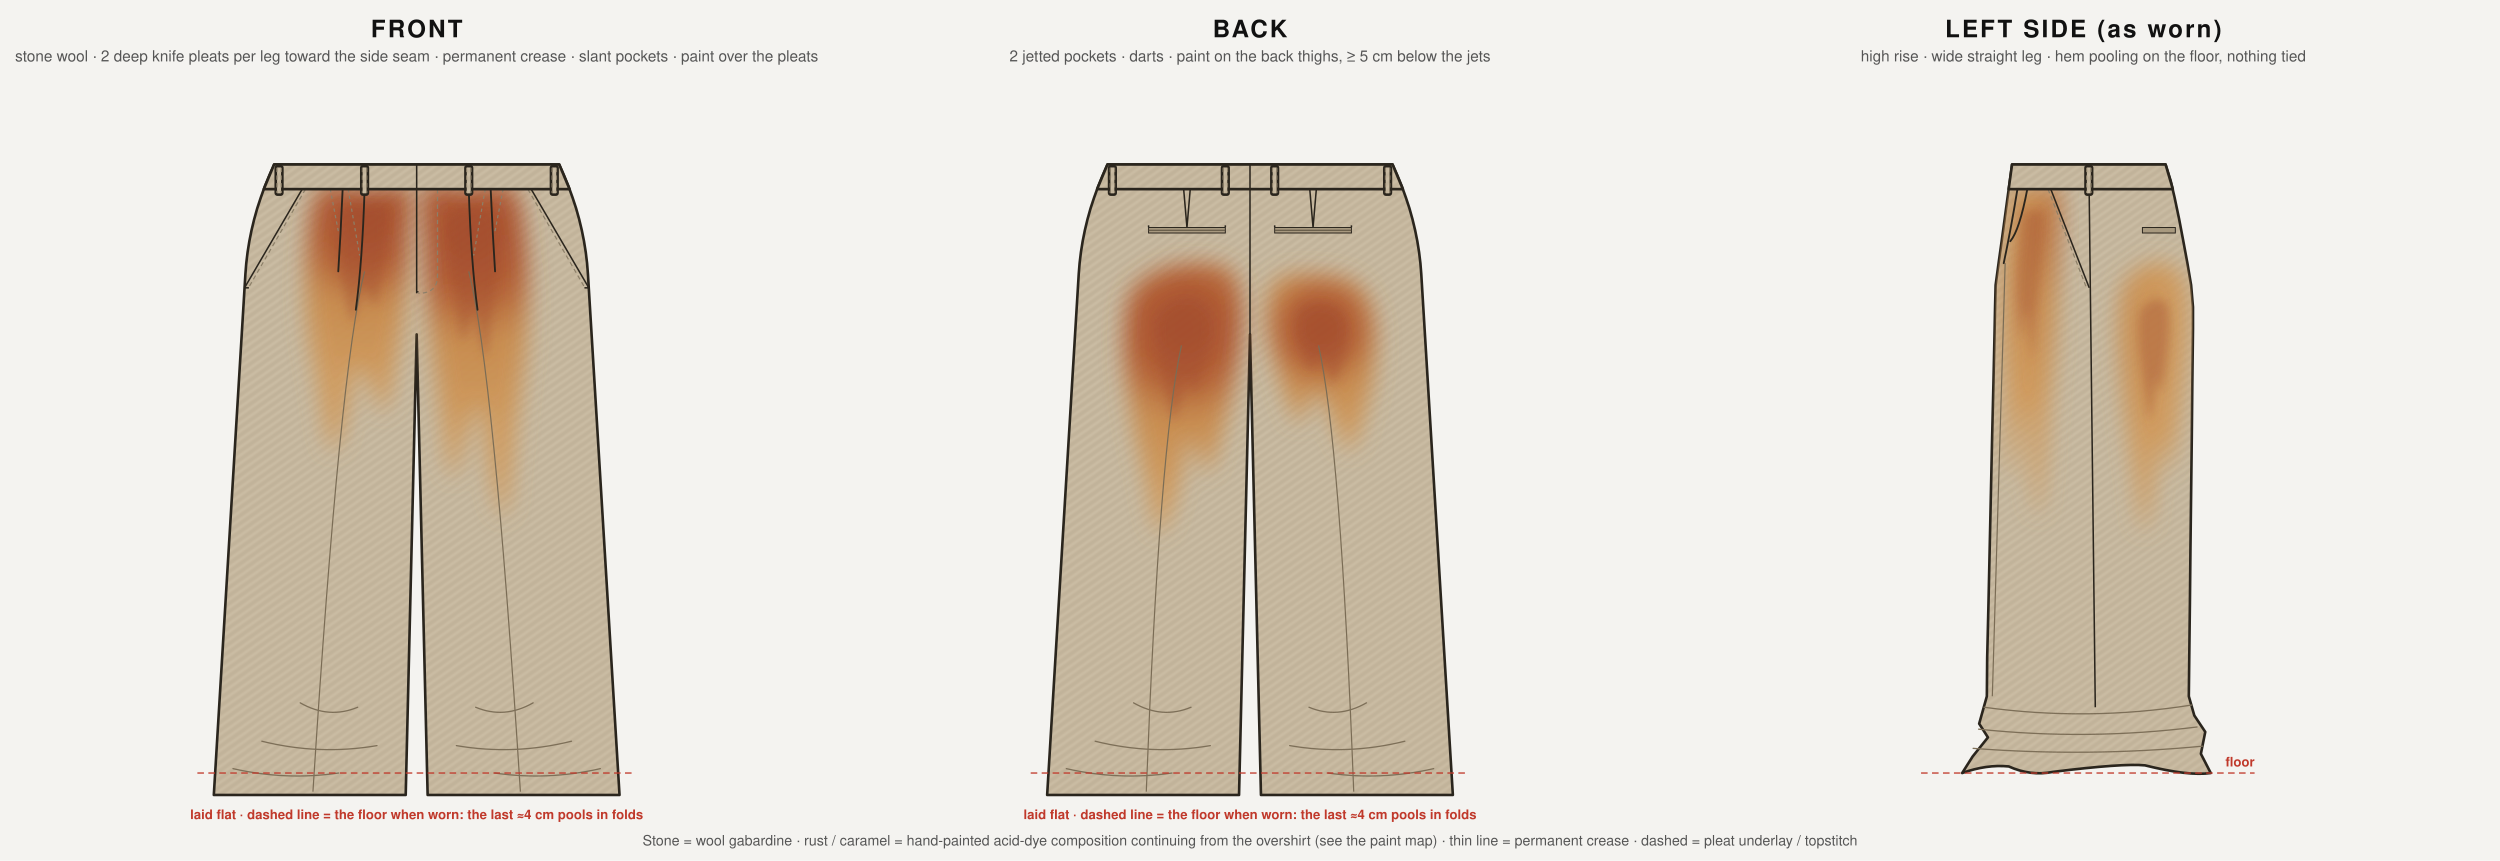
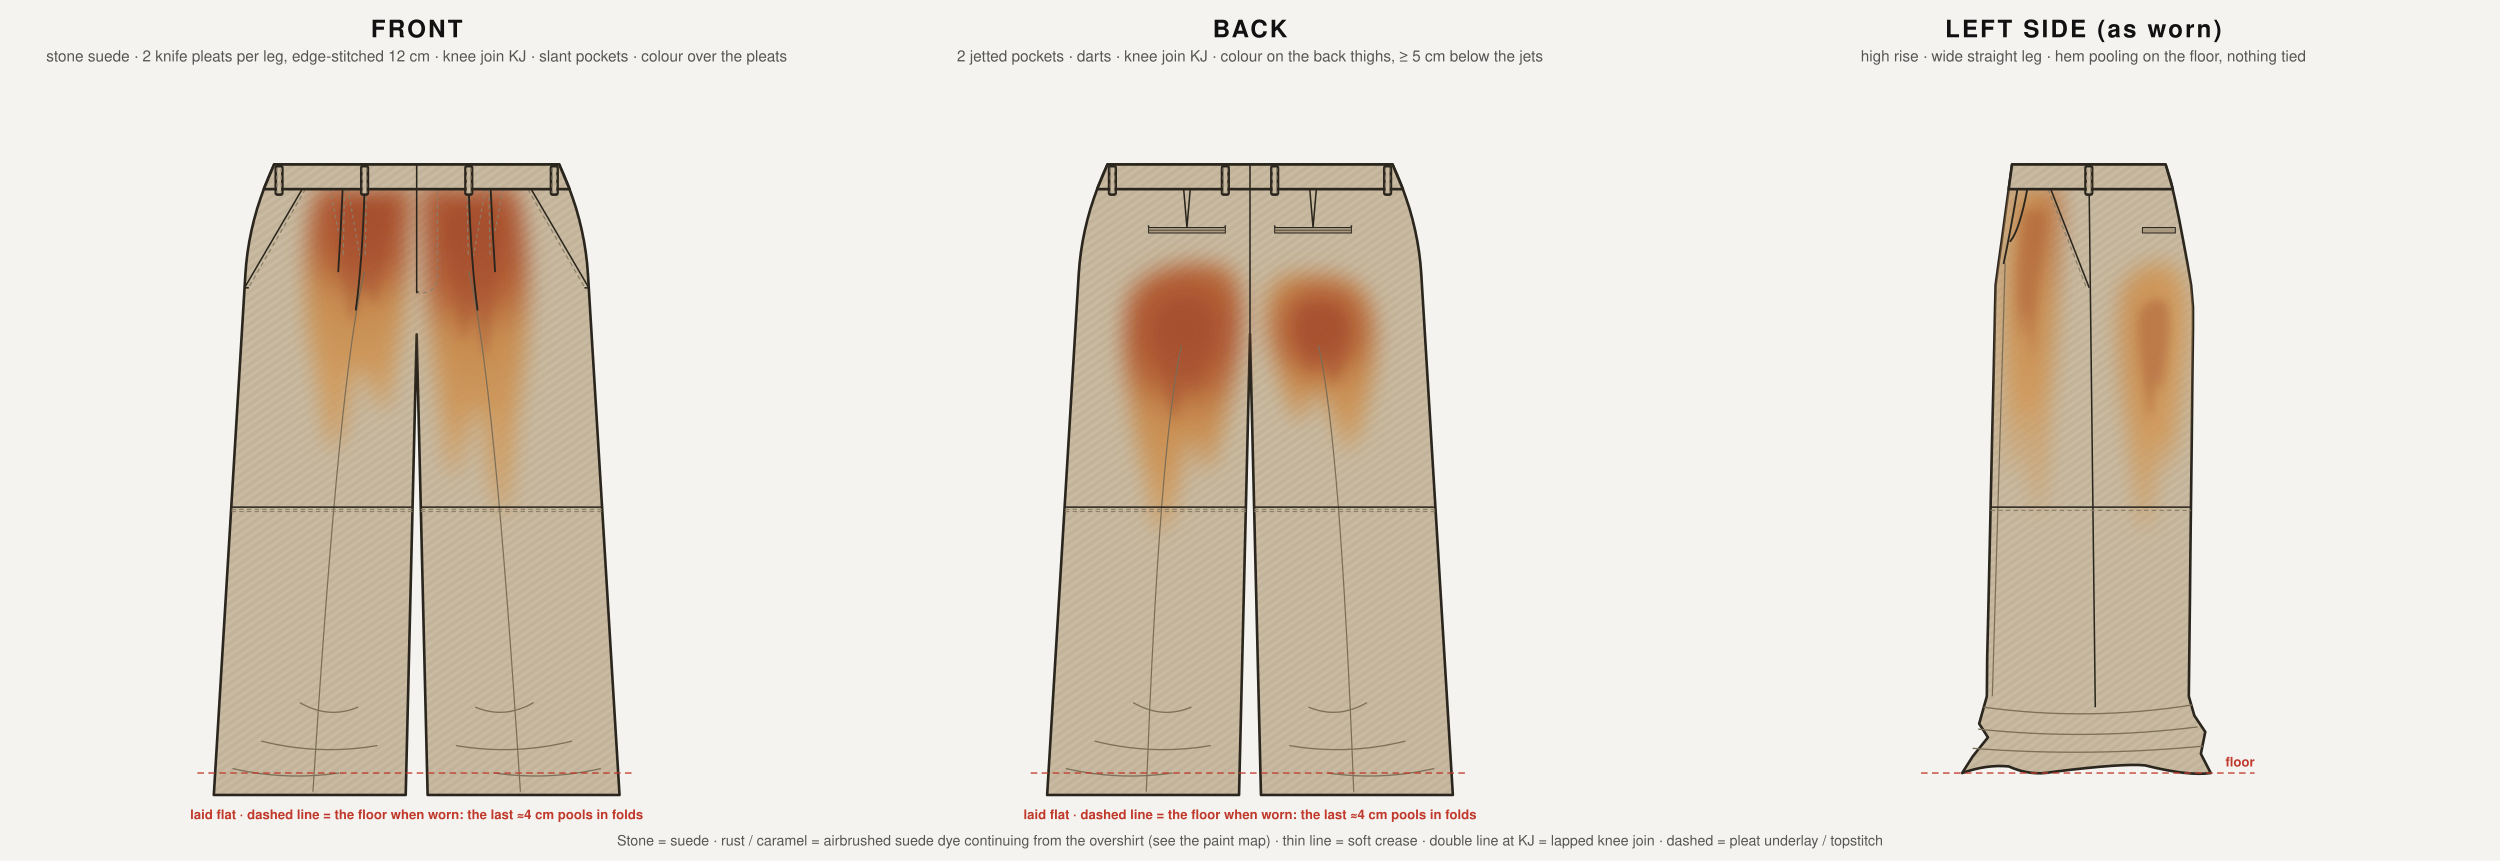
<svg xmlns="http://www.w3.org/2000/svg" width="2280" height="785" viewBox="0 0 2280 785">
  <defs>
    <pattern id="twi" width="6" height="6" patternUnits="userSpaceOnUse" patternTransform="rotate(-35)">
      <rect width="6" height="6" fill="#25375f" />
      <line x1="0" y1="1" x2="6" y2="1" stroke="#2c3f6b" stroke-width="1" />
      <line x1="0" y1="4" x2="6" y2="4" stroke="#21325a" stroke-width=".8" />
    </pattern>
    <pattern id="tws" width="6" height="6" patternUnits="userSpaceOnUse" patternTransform="rotate(-35)">
      <rect width="6" height="6" fill="#c5b69d" />
      <line x1="0" y1="1" x2="6" y2="1" stroke="#cdbfa7" stroke-width="1" />
      <line x1="0" y1="4" x2="6" y2="4" stroke="#bcae95" stroke-width=".8" />
    </pattern>
    <radialGradient id="snapg" cx=".38" cy=".34" r=".75">
-       <stop offset="0" stop-color="#f4f5f7" />
-       <stop offset=".55" stop-color="#c3c7ce" />
-       <stop offset="1" stop-color="#8d939c" />
+       <stop offset="0" stop-color="#9a9da3" />
+       <stop offset=".55" stop-color="#5d6066" />
+       <stop offset="1" stop-color="#36383c" />
    </radialGradient>
    <filter id="feF" x="-30%" y="-30%" width="160%" height="160%">
      <feGaussianBlur stdDeviation="10.2" />
    </filter>
    <filter id="fsF" x="-30%" y="-30%" width="160%" height="160%">
      <feGaussianBlur stdDeviation="4.6" />
    </filter>
    <filter id="feT" x="-30%" y="-30%" width="160%" height="160%">
      <feGaussianBlur stdDeviation="10.2" />
    </filter>
    <filter id="fsT" x="-30%" y="-30%" width="160%" height="160%">
      <feGaussianBlur stdDeviation="4.6" />
    </filter>
  </defs>
  <style>.o{fill:url(#twi);stroke:#0d1322;stroke-width:2.4;stroke-linejoin:round} .o2{fill:url(#twi);stroke:#0d1322;stroke-width:1.8;stroke-linejoin:round} .os{fill:url(#tws);stroke:#2a251d;stroke-width:2.4;stroke-linejoin:round}
.sm{fill:none;stroke:#0d1322;stroke-width:1.5} .sms{fill:none;stroke:#2a251d;stroke-width:1.4} .ts{fill:none;stroke:#93a0c2;stroke-width:1.1;stroke-dasharray:4 3} .tss{fill:none;stroke:#8c7f68;stroke-width:1.1;stroke-dasharray:4 3}
.fold{fill:none;stroke:#0d1322;stroke-width:1.7;stroke-linecap:round} .folds{fill:none;stroke:#2a251d;stroke-width:1.7;stroke-linecap:round} .shd{fill:none;stroke:#0a0f1c;stroke-width:3;opacity:.28} .shds{fill:none;stroke:#5d5240;stroke-width:3;opacity:.25}
.es{fill:none;stroke:#93a0c2;stroke-width:1.2;stroke-dasharray:2 1.5} .ess{fill:none;stroke:#8c7f68;stroke-width:1.2;stroke-dasharray:2 1.5}
.snap{fill:url(#snapg);stroke:#4b5058;stroke-width:1.1} .snr{fill:none;stroke:#7d838c;stroke-width:.9}
.t{font:700 22px Helvetica,Arial;fill:#111;letter-spacing:2px;text-anchor:middle} .s{font:400 14px Helvetica,Arial;fill:#555;text-anchor:middle}
.pn{font:600 12px Helvetica,Arial;fill:#c0392b} .cr{fill:none;stroke:#7a6c55;stroke-width:1.1} .drape{fill:none;stroke:#7d6f58;stroke-width:1.2;stroke-linecap:round}</style>
  <style>.tb{fill:url(#tws);stroke:#2a251d;stroke-width:2.4;stroke-linejoin:round}
.und{fill:none;stroke:#8c7f68;stroke-width:1.1;stroke-dasharray:3 3}.flr{stroke:#c0392b;stroke-width:1.2;stroke-dasharray:6 4;fill:none}.fn{font:600 12px Helvetica,Arial;fill:#c0392b}
.jet{fill:#a8997f;stroke:#2a251d;stroke-width:.9}.jt{stroke:#5d5240;stroke-width:1}.fs{fill:none;stroke:#8c7f68;stroke-width:1.1;stroke-dasharray:4 3}</style>
  <rect width="2280" height="785" fill="#f4f3f0" />
  <g transform="translate(0,0)">
    <text class="t" x="380.0" y="34">FRONT</text>
-     <text class="s" x="380.0" y="56">stone wool · 2 deep knife pleats per leg toward the side seam · permanent crease · slant pockets · paint over the pleats</text>
+     <text class="s" x="380.0" y="56">stone suede · 2 knife pleats per leg, edge-stitched 12 cm · knee join KJ · slant pockets · colour over the pleats</text>
    <g transform="translate(0,40)">
      <defs>
        <clipPath id="tcf">
          <path d="M250.0,110.0 L510.0,110.0 L514.4,120.0 L518.5,130.0 L522.1,140.0 L525.4,150.0 L528.2,160.0 L530.6,170.0 L532.6,180.0 L534.2,190.0 L535.4,200.0 L536.2,210.0 L565.0,685.0 L390.0,685.0 L380.0,265.0 L370.0,685.0 L195.0,685.0 L223.8,210.0 L224.6,200.0 L225.8,190.0 L227.4,180.0 L229.4,170.0 L231.8,160.0 L234.6,150.0 L237.9,140.0 L241.5,130.0 L245.6,120.0 L250.0,110.0 Z" />
        </clipPath>
      </defs>
      <path class="tb" d="M250.0,110.0 L510.0,110.0 L514.4,120.0 L518.5,130.0 L522.1,140.0 L525.4,150.0 L528.2,160.0 L530.6,170.0 L532.6,180.0 L534.2,190.0 L535.4,200.0 L536.2,210.0 L565.0,685.0 L390.0,685.0 L380.0,265.0 L370.0,685.0 L195.0,685.0 L223.8,210.0 L224.6,200.0 L225.8,190.0 L227.4,180.0 L229.4,170.0 L231.8,160.0 L234.6,150.0 L237.9,140.0 L241.5,130.0 L245.6,120.0 L250.0,110.0 Z" />
      <clipPath id="tcfw">
        <rect x="0" y="132.5" width="2000" height="2000" />
      </clipPath>
      <g clip-path="url(#tcf)">
        <g clip-path="url(#tcfw)">
          <radialGradient id="gTTF1" gradientUnits="userSpaceOnUse" cx="335.0" cy="160.0" r="147.2">
            <stop offset="0" stop-color="#a2482a" />
            <stop offset=".3" stop-color="#b0582f" />
            <stop offset=".55" stop-color="#c88b4d" />
            <stop offset="1" stop-color="#d09a5c" />
          </radialGradient>
          <g opacity="0.95">
            <path d="M372.5,132.5 C366.2,125.4 348.3,132.5 335.0,132.5 C321.7,132.5 301.7,124.6 292.5,132.5 C283.3,140.4 282.1,160.4 280.0,180.0 C277.9,199.6 278.3,228.3 280.0,250.0 C281.7,271.7 286.2,290.0 290.0,310.0 C293.8,330.0 298.3,365.0 302.5,370.0 C306.7,375.0 311.2,352.5 315.0,340.0 C318.8,327.5 321.2,300.0 325.0,295.0 C328.8,290.0 333.3,303.3 337.5,310.0 C341.7,316.7 346.2,337.5 350.0,335.0 C353.8,332.5 356.8,311.7 360.0,295.0 C363.2,278.3 366.9,255.0 369.0,235.0 C371.1,215.0 371.9,192.1 372.5,175.0 C373.1,157.9 378.8,139.6 372.5,132.5 Z" fill="url(#gTTF1)" filter="url(#feT)" />
            <path d="M351.9,147.6 C349.1,144.4 341.0,147.6 335.0,147.6 C329.0,147.6 320.0,144.1 315.9,147.6 C311.8,151.2 311.2,160.2 310.2,169.0 C309.3,177.8 309.5,190.8 310.2,200.5 C311.0,210.2 313.1,218.5 314.8,227.5 C316.4,236.5 318.5,252.2 320.4,254.5 C322.2,256.8 324.3,246.6 326.0,241.0 C327.7,235.4 328.8,223.0 330.5,220.8 C332.2,218.5 334.2,224.5 336.1,227.5 C338.0,230.5 340.1,239.9 341.8,238.8 C343.4,237.6 344.8,228.2 346.2,220.8 C347.7,213.2 349.4,202.8 350.3,193.8 C351.2,184.8 351.6,174.4 351.9,166.8 C352.1,159.1 354.7,150.8 351.9,147.6 Z" fill="#a2482a" opacity=".38" filter="url(#fsT)" />
          </g>
          <radialGradient id="gTTF2" gradientUnits="userSpaceOnUse" cx="430.0" cy="170.0" r="184.4">
            <stop offset="0" stop-color="#a2482a" />
            <stop offset=".3" stop-color="#b0582f" />
            <stop offset=".55" stop-color="#c88b4d" />
            <stop offset="1" stop-color="#d09a5c" />
          </radialGradient>
          <g opacity="0.95">
            <path d="M387.5,132.5 C393.8,122.9 411.7,132.5 425.0,132.5 C438.3,132.5 458.3,122.9 467.5,132.5 C476.7,142.1 477.9,167.1 480.0,190.0 C482.1,212.9 481.7,243.3 480.0,270.0 C478.3,296.7 473.3,323.3 470.0,350.0 C466.7,376.7 463.8,423.3 460.0,430.0 C456.2,436.7 451.2,406.7 447.5,390.0 C443.8,373.3 441.2,335.8 437.5,330.0 C433.8,324.2 429.2,344.2 425.0,355.0 C420.8,365.8 416.2,398.3 412.5,395.0 C408.8,391.7 405.8,357.5 402.5,335.0 C399.2,312.5 395.0,284.2 392.5,260.0 C390.0,235.8 388.3,211.2 387.5,190.0 C386.7,168.8 381.2,142.1 387.5,132.5 Z" fill="url(#gTTF2)" filter="url(#feT)" />
            <path d="M410.9,153.1 C413.7,148.8 421.8,153.1 427.8,153.1 C433.8,153.1 442.8,148.8 446.9,153.1 C451.0,157.4 451.6,168.7 452.5,179.0 C453.4,189.3 453.2,203.0 452.5,215.0 C451.8,227.0 449.5,239.0 448.0,251.0 C446.5,263.0 445.2,284.0 443.5,287.0 C441.8,290.0 439.6,276.5 437.9,269.0 C436.2,261.5 435.1,244.6 433.4,242.0 C431.7,239.4 429.6,248.4 427.8,253.2 C425.9,258.1 423.8,272.8 422.1,271.2 C420.4,269.8 419.1,254.4 417.6,244.2 C416.1,234.1 414.2,221.4 413.1,210.5 C412.0,199.6 411.2,188.6 410.9,179.0 C410.5,169.4 408.1,157.4 410.9,153.1 Z" fill="#a2482a" opacity=".38" filter="url(#fsT)" />
          </g>
        </g>
      </g>
      <path class="cr" d="M332.5,207.5 Q310.0,295.0 285.4,682.0" />
      <path class="drape" d="M326.2,605.0 Q300.0,616.0 273.8,601.0" />
      <path class="drape" d="M343.8,640.0 Q291.2,649.0 238.8,636.0" />
      <path class="drape" d="M308.8,665.0 Q260.6,672.0 212.5,661.0" />
      <path class="und" d="M317.5,132.5 L328.0,193.0" />
      <path class="folds" d="M332.5,132.5 Q330.5,198.5 324.5,242.5" />
+       <path class="tss" d="M334.2,132.5 L333.0,192.5" />
      <path class="und" d="M301.2,132.5 L309.1,173.8" />
      <path class="folds" d="M312.5,132.5 Q310.5,177.5 308.5,207.5" />
+       <path class="tss" d="M314.2,132.5 L313.0,192.5" />
      <path class="sms" d="M275.6,132.5 L223.0,222.5" stroke-width="2.2" />
      <path class="tss" d="M278.6,132.5 L226.6,222.5" />
      <path class="sms" d="M223.0,222.5 l4.0,0" stroke-width="2" />
      <path class="cr" d="M427.5,207.5 Q450.0,295.0 474.6,682.0" />
      <path class="drape" d="M433.8,605.0 Q460.0,616.0 486.2,601.0" />
      <path class="drape" d="M416.2,640.0 Q468.8,649.0 521.2,636.0" />
      <path class="drape" d="M451.2,665.0 Q499.4,672.0 547.5,661.0" />
      <path class="und" d="M442.5,132.5 L432.0,193.0" />
      <path class="folds" d="M427.5,132.5 Q429.5,198.5 435.5,242.5" />
+       <path class="tss" d="M425.8,132.5 L427.0,192.5" />
      <path class="und" d="M458.8,132.5 L450.9,173.8" />
      <path class="folds" d="M447.5,132.5 Q449.5,177.5 451.5,207.5" />
+       <path class="tss" d="M445.8,132.5 L447.0,192.5" />
      <path class="sms" d="M484.4,132.5 L537.0,222.5" stroke-width="2.2" />
      <path class="tss" d="M481.4,132.5 L533.4,222.5" />
      <path class="sms" d="M537.0,222.5 l-4.0,0" stroke-width="2" />
      <path class="sms" d="M380.0,132.5 L380.0,227.5" />
      <path class="fs" d="M399.0,132.5 L399.0,211.5 Q399.0,227.5 381.5,227.5" />
      <path class="sms" d="M381.0,225.5 l0,1.2" stroke-width="3" />
+       <path class="sms" d="M376.2,422.5 L210.9,422.5" stroke-width="2" />
+       <path class="tss" d="M376.2,424.5 L210.8,424.5" />
+       <path class="tss" d="M376.2,426.5 L210.6,426.5" />
+       <path class="sms" d="M383.8,422.5 L549.1,422.5" stroke-width="2" />
+       <path class="tss" d="M383.8,424.5 L549.2,424.5" />
+       <path class="tss" d="M383.8,426.5 L549.4,426.5" />
      <path class="tb" d="M250.0,110.0 L510.0,110.0 L519.4,132.5 L240.6,132.5 Z" />
      <path class="sms" d="M380.0,110.0 L380.0,132.5" />
      <rect class="tb" x="329.5" y="111.5" width="6.0" height="26.0" rx="1.5" />
      <path class="tss" d="M330.5,113.0 L330.5,136.0 M334.5,113.0 L334.5,136.0" />
      <rect class="tb" x="424.5" y="111.5" width="6.0" height="26.0" rx="1.5" />
      <path class="tss" d="M425.5,113.0 L425.5,136.0 M429.5,113.0 L429.5,136.0" />
      <rect class="tb" x="251.5" y="111.5" width="6.0" height="26.0" rx="1.5" />
      <path class="tss" d="M252.5,113.0 L252.5,136.0 M256.5,113.0 L256.5,136.0" />
      <rect class="tb" x="502.5" y="111.5" width="6.0" height="26.0" rx="1.5" />
      <path class="tss" d="M503.5,113.0 L503.5,136.0 M507.5,113.0 L507.5,136.0" />
      <path class="flr" d="M180.0,665.0 L580.0,665.0" />
      <text class="fn" x="380.0" y="707.0" text-anchor="middle">laid flat · dashed line = the floor when worn: the last ≈4 cm pools in folds</text>
    </g>
  </g>
  <g transform="translate(760,0)">
    <text class="t" x="380.0" y="34">BACK</text>
-     <text class="s" x="380.0" y="56">2 jetted pockets · darts · paint on the back thighs, ≥ 5 cm below the jets</text>
+     <text class="s" x="380.0" y="56">2 jetted pockets · darts · knee join KJ · colour on the back thighs, ≥ 5 cm below the jets</text>
    <g transform="translate(0,40)">
      <defs>
        <clipPath id="tcb">
          <path d="M250.0,110.0 L510.0,110.0 L514.4,120.0 L518.5,130.0 L522.1,140.0 L525.4,150.0 L528.2,160.0 L530.6,170.0 L532.6,180.0 L534.2,190.0 L535.4,200.0 L536.2,210.0 L565.0,685.0 L390.0,685.0 L380.0,265.0 L370.0,685.0 L195.0,685.0 L223.8,210.0 L224.6,200.0 L225.8,190.0 L227.4,180.0 L229.4,170.0 L231.8,160.0 L234.6,150.0 L237.9,140.0 L241.5,130.0 L245.6,120.0 L250.0,110.0 Z" />
        </clipPath>
      </defs>
      <path class="tb" d="M250.0,110.0 L510.0,110.0 L514.4,120.0 L518.5,130.0 L522.1,140.0 L525.4,150.0 L528.2,160.0 L530.6,170.0 L532.6,180.0 L534.2,190.0 L535.4,200.0 L536.2,210.0 L565.0,685.0 L390.0,685.0 L380.0,265.0 L370.0,685.0 L195.0,685.0 L223.8,210.0 L224.6,200.0 L225.8,190.0 L227.4,180.0 L229.4,170.0 L231.8,160.0 L234.6,150.0 L237.9,140.0 L241.5,130.0 L245.6,120.0 L250.0,110.0 Z" />
      <clipPath id="tcbw">
        <rect x="0" y="132.5" width="2000" height="2000" />
      </clipPath>
      <g clip-path="url(#tcb)">
        <g clip-path="url(#tcbw)">
          <radialGradient id="gTTB1" gradientUnits="userSpaceOnUse" cx="320.0" cy="260.0" r="151.9">
            <stop offset="0" stop-color="#a2482a" />
            <stop offset=".3" stop-color="#b0582f" />
            <stop offset=".55" stop-color="#c88b4d" />
            <stop offset="1" stop-color="#d09a5c" />
          </radialGradient>
          <g opacity="0.95">
            <path d="M360.0,205.0 C353.2,200.8 340.8,199.6 330.0,200.0 C319.2,200.4 305.0,202.5 295.0,207.5 C285.0,212.5 275.0,217.9 270.0,230.0 C265.0,242.1 264.6,261.7 265.0,280.0 C265.4,298.3 269.2,320.8 272.5,340.0 C275.8,359.2 280.8,377.5 285.0,395.0 C289.2,412.5 292.9,442.5 297.5,445.0 C302.1,447.5 307.9,424.2 312.5,410.0 C317.1,395.8 320.4,363.3 325.0,360.0 C329.6,356.7 335.4,390.0 340.0,390.0 C344.6,390.0 348.3,373.3 352.5,360.0 C356.7,346.7 361.7,326.7 365.0,310.0 C368.3,293.3 371.5,274.2 372.5,260.0 C373.5,245.8 373.1,234.2 371.0,225.0 C368.9,215.8 366.8,209.2 360.0,205.0 Z" fill="url(#gTTB1)" filter="url(#feT)" />
            <path d="M338.0,235.2 C334.9,233.4 329.4,232.8 324.5,233.0 C319.6,233.2 313.2,234.1 308.8,236.4 C304.2,238.6 299.8,241.1 297.5,246.5 C295.2,251.9 295.1,260.8 295.2,269.0 C295.4,277.2 297.1,287.4 298.6,296.0 C300.1,304.6 302.4,312.9 304.2,320.8 C306.1,328.6 307.8,342.1 309.9,343.2 C311.9,344.4 314.6,333.9 316.6,327.5 C318.7,321.1 320.2,306.5 322.2,305.0 C324.3,303.5 326.9,318.5 329.0,318.5 C331.1,318.5 332.8,311.0 334.6,305.0 C336.5,299.0 338.8,290.0 340.2,282.5 C341.8,275.0 343.2,266.4 343.6,260.0 C344.1,253.6 343.9,248.4 342.9,244.2 C342.0,240.1 341.1,237.1 338.0,235.2 Z" fill="#a2482a" opacity=".38" filter="url(#fsT)" />
          </g>
          <radialGradient id="gTTB2" gradientUnits="userSpaceOnUse" cx="445.0" cy="260.0" r="99.2">
            <stop offset="0" stop-color="#a2482a" />
            <stop offset=".3" stop-color="#b0582f" />
            <stop offset=".55" stop-color="#c88b4d" />
            <stop offset="1" stop-color="#d09a5c" />
          </radialGradient>
          <g opacity="0.95">
            <path d="M405.0,215.0 C412.5,209.2 428.3,209.6 440.0,210.0 C451.7,210.4 466.2,211.7 475.0,217.5 C483.8,223.3 489.3,232.9 492.5,245.0 C495.7,257.1 495.2,275.0 494.0,290.0 C492.8,305.0 489.0,321.7 485.0,335.0 C481.0,348.3 475.0,369.2 470.0,370.0 C465.0,370.8 460.0,349.2 455.0,340.0 C450.0,330.8 445.0,314.2 440.0,315.0 C435.0,315.8 429.6,344.2 425.0,345.0 C420.4,345.8 416.7,330.8 412.5,320.0 C408.3,309.2 402.9,292.5 400.0,280.0 C397.1,267.5 394.2,255.8 395.0,245.0 C395.8,234.2 397.5,220.8 405.0,215.0 Z" fill="url(#gTTB2)" filter="url(#feT)" />
            <path d="M427.0,239.8 C430.4,237.1 437.5,237.3 442.8,237.5 C448.0,237.7 454.6,238.2 458.5,240.9 C462.4,243.5 464.9,247.8 466.4,253.2 C467.8,258.7 467.6,266.8 467.1,273.5 C466.5,280.2 464.8,287.8 463.0,293.8 C461.2,299.8 458.5,309.1 456.2,309.5 C454.0,309.9 451.8,300.1 449.5,296.0 C447.2,291.9 445.0,284.4 442.8,284.8 C440.5,285.1 438.1,297.9 436.0,298.2 C433.9,298.6 432.2,291.9 430.4,287.0 C428.5,282.1 426.1,274.6 424.8,269.0 C423.4,263.4 422.1,258.1 422.5,253.2 C422.9,248.4 423.6,242.4 427.0,239.8 Z" fill="#a2482a" opacity=".38" filter="url(#fsT)" />
          </g>
        </g>
      </g>
      <path class="sms" d="M380.0,132.5 Q380.0,235.0 380.0,265.0" />
      <path class="cr" d="M317.5,275.0 Q297.5,365.0 285.4,682.0" />
      <path class="drape" d="M326.2,605.0 Q300.0,616.0 273.8,601.0" />
      <path class="drape" d="M343.8,640.0 Q291.2,649.0 238.8,636.0" />
      <path class="drape" d="M308.8,665.0 Q260.6,672.0 212.5,661.0" />
      <path class="sms" d="M319.5,132.5 L322.5,167.5 L325.5,132.5" />
      <rect class="jet" x="287.5" y="167.5" width="70.0" height="5.0" />
      <line class="jt" x1="287.5" y1="170.0" x2="357.5" y2="170.0" />
      <path class="sms" d="M287.5,165.5 l0,1.8" stroke-width="2.4" />
      <path class="sms" d="M357.5,165.5 l0,1.8" stroke-width="2.4" />
      <path class="cr" d="M442.5,275.0 Q462.5,365.0 474.6,682.0" />
      <path class="drape" d="M433.8,605.0 Q460.0,616.0 486.2,601.0" />
      <path class="drape" d="M416.2,640.0 Q468.8,649.0 521.2,636.0" />
      <path class="drape" d="M451.2,665.0 Q499.4,672.0 547.5,661.0" />
      <path class="sms" d="M434.5,132.5 L437.5,167.5 L440.5,132.5" />
      <rect class="jet" x="402.5" y="167.5" width="70.0" height="5.0" />
      <line class="jt" x1="402.5" y1="170.0" x2="472.5" y2="170.0" />
      <path class="sms" d="M402.5,165.5 l0,1.8" stroke-width="2.4" />
      <path class="sms" d="M472.5,165.5 l0,1.8" stroke-width="2.4" />
+       <path class="sms" d="M376.2,422.5 L210.9,422.5" stroke-width="2" />
+       <path class="tss" d="M376.2,424.5 L210.8,424.5" />
+       <path class="tss" d="M376.2,426.5 L210.6,426.5" />
+       <path class="sms" d="M383.8,422.5 L549.1,422.5" stroke-width="2" />
+       <path class="tss" d="M383.8,424.5 L549.2,424.5" />
+       <path class="tss" d="M383.8,426.5 L549.4,426.5" />
      <path class="tb" d="M250.0,110.0 L510.0,110.0 L519.4,132.5 L240.6,132.5 Z" />
      <path class="sms" d="M380.0,110.0 L380.0,132.5" />
      <rect class="tb" x="354.5" y="111.5" width="6.0" height="26.0" rx="1.5" />
      <path class="tss" d="M355.5,113.0 L355.5,136.0 M359.5,113.0 L359.5,136.0" />
      <rect class="tb" x="399.5" y="111.5" width="6.0" height="26.0" rx="1.5" />
      <path class="tss" d="M400.5,113.0 L400.5,136.0 M404.5,113.0 L404.5,136.0" />
      <rect class="tb" x="251.5" y="111.5" width="6.0" height="26.0" rx="1.5" />
      <path class="tss" d="M252.5,113.0 L252.5,136.0 M256.5,113.0 L256.5,136.0" />
      <rect class="tb" x="502.5" y="111.5" width="6.0" height="26.0" rx="1.5" />
      <path class="tss" d="M503.5,113.0 L503.5,136.0 M507.5,113.0 L507.5,136.0" />
      <path class="flr" d="M180.0,665.0 L580.0,665.0" />
      <text class="fn" x="380.0" y="707.0" text-anchor="middle">laid flat · dashed line = the floor when worn: the last ≈4 cm pools in folds</text>
    </g>
  </g>
  <g transform="translate(1520,0)">
    <text class="t" x="380.0" y="34">LEFT SIDE (as worn)</text>
    <text class="s" x="380.0" y="56">high rise · wide straight leg · hem pooling on the floor, nothing tied</text>
    <g transform="translate(0,40)">
      <defs>
        <clipPath id="tcs">
          <path d="M315.0,110.0 L313.0,125.0 L310.9,140.0 L308.2,160.0 L305.5,180.0 L302.7,200.0 L300.0,220.0 L299.5,240.0 L299.1,260.0 L298.0,310.0 L296.8,360.0 L295.7,410.0 L294.6,460.0 L293.5,510.0 L292.3,560.0 L292.0,595.0 L285.0,620.0 L293.0,632.5 L279.0,650.0 L269.5,665.0 Q292.0,657.0 312.0,659.0 Q332.0,668.0 352.0,664.0 Q416.2,656.0 436.2,658.0 Q476.2,668.0 496.2,665.0 L496.2,665.0 L487.2,647.5 L491.2,627.5 L481.2,612.5 L476.2,595.0 L476.6,560.0 L477.2,510.0 L477.7,460.0 L478.3,410.0 L478.9,360.0 L479.4,310.0 L480.0,260.0 L480.0,240.0 L478.3,220.0 L474.9,200.0 L471.2,180.0 L467.4,160.0 L463.2,140.0 L459.7,125.0 L455.0,110.0 Z" />
        </clipPath>
      </defs>
      <path class="tb" d="M315.0,110.0 L313.0,125.0 L310.9,140.0 L308.2,160.0 L305.5,180.0 L302.7,200.0 L300.0,220.0 L299.5,240.0 L299.1,260.0 L298.0,310.0 L296.8,360.0 L295.7,410.0 L294.6,460.0 L293.5,510.0 L292.3,560.0 L292.0,595.0 L285.0,620.0 L293.0,632.5 L279.0,650.0 L269.5,665.0 Q292.0,657.0 312.0,659.0 Q332.0,668.0 352.0,664.0 Q416.2,656.0 436.2,658.0 Q476.2,668.0 496.2,665.0 L496.2,665.0 L487.2,647.5 L491.2,627.5 L481.2,612.5 L476.2,595.0 L476.6,560.0 L477.2,510.0 L477.7,460.0 L478.3,410.0 L478.9,360.0 L479.4,310.0 L480.0,260.0 L480.0,240.0 L478.3,220.0 L474.9,200.0 L471.2,180.0 L467.4,160.0 L463.2,140.0 L459.7,125.0 L455.0,110.0 Z" />
      <clipPath id="tcsf">
        <rect x="0" y="132.5" width="385.0" height="2000" />
      </clipPath>
      <clipPath id="tcsb">
        <rect x="385.0" y="132.5" width="2000" height="2000" />
      </clipPath>
      <g clip-path="url(#tcs)">
        <g clip-path="url(#tcsf)">
          <radialGradient id="gTTF2" gradientUnits="userSpaceOnUse" cx="333.0" cy="170.0" r="184.4">
            <stop offset="0" stop-color="#a2482a" />
            <stop offset=".3" stop-color="#b0582f" />
            <stop offset=".55" stop-color="#c88b4d" />
            <stop offset="1" stop-color="#d09a5c" />
          </radialGradient>
          <g opacity="0.95">
            <path d="M315.9,132.5 C320.5,122.9 328.6,132.5 335.6,132.5 C342.6,132.5 354.8,122.9 358.0,132.5 C361.2,142.1 358.5,167.1 357.2,190.0 C356.6,212.9 355.4,243.3 353.9,270.0 C352.4,296.7 349.1,323.3 346.7,350.0 C344.3,376.7 341.6,423.3 339.4,430.0 C337.2,436.7 335.1,406.7 333.4,390.0 C331.7,373.3 331.1,335.8 329.2,330.0 C327.3,324.2 324.3,344.2 321.8,355.0 C319.2,365.8 316.0,398.3 314.0,395.0 C312.0,391.7 311.1,357.5 309.8,335.0 C308.5,312.5 306.8,284.2 306.0,260.0 C305.1,235.8 305.7,211.2 308.1,190.0 C310.5,168.8 311.3,142.1 315.9,132.5 Z" fill="url(#gTTF2)" filter="url(#feT)" />
            <path d="M325.2,153.1 C327.3,148.8 330.9,153.1 334.1,153.1 C337.2,153.1 342.5,148.8 344.0,153.1 C345.6,157.4 344.5,168.7 343.8,179.0 C343.1,189.3 341.7,203.0 340.3,215.0 C339.3,227.0 337.8,239.0 336.7,251.0 C335.6,263.0 334.5,284.0 333.5,287.0 C332.5,290.0 331.5,276.5 330.8,269.0 C330.0,261.5 329.8,244.6 328.9,242.0 C328.0,239.4 326.7,248.4 325.5,253.2 C324.4,258.1 322.9,272.8 322.0,271.2 C321.1,269.8 320.8,254.4 320.2,244.2 C319.6,234.1 318.8,221.4 319.3,210.5 C319.9,199.6 320.9,188.6 321.8,179.0 C322.9,169.4 323.2,157.4 325.2,153.1 Z" fill="#a2482a" opacity=".38" filter="url(#fsT)" />
          </g>
        </g>
        <g clip-path="url(#tcsb)">
          <radialGradient id="gTTB1" gradientUnits="userSpaceOnUse" cx="444.9" cy="260.0" r="151.9">
            <stop offset="0" stop-color="#a2482a" />
            <stop offset=".3" stop-color="#b0582f" />
            <stop offset=".55" stop-color="#c88b4d" />
            <stop offset="1" stop-color="#d09a5c" />
          </radialGradient>
          <g opacity="0.95">
            <path d="M464.2,205.0 C459.7,200.8 452.4,199.6 446.3,200.0 C440.2,200.4 432.3,202.5 427.2,207.5 C421.9,212.5 416.6,217.9 414.6,230.0 C412.1,242.1 412.5,261.7 413.3,280.0 C414.1,298.3 416.9,320.8 419.3,340.0 C421.6,359.2 424.8,377.5 427.4,395.0 C430.0,412.5 432.5,442.5 434.9,445.0 C437.3,447.5 440.1,424.2 442.3,410.0 C444.6,395.8 446.2,363.3 448.6,360.0 C451.1,356.7 454.5,390.0 457.0,390.0 C459.4,390.0 461.5,373.3 463.8,360.0 C466.1,346.7 469.0,326.7 470.9,310.0 C472.9,293.3 474.9,274.2 475.6,260.0 C476.2,245.8 475.9,234.2 473.8,225.0 C471.1,215.8 468.9,209.2 464.2,205.0 Z" fill="url(#gTTB1)" filter="url(#feT)" />
            <path d="M455.1,235.2 C453.3,233.4 450.0,232.8 447.1,233.0 C444.2,233.2 440.4,234.1 437.8,236.4 C435.2,238.6 432.6,241.1 431.4,246.5 C430.2,251.9 430.3,260.8 430.6,269.0 C430.9,277.2 432.0,287.4 433.0,296.0 C434.0,304.6 435.5,312.9 436.6,320.8 C437.8,328.6 439.0,342.1 440.1,343.2 C441.3,344.4 442.6,333.9 443.7,327.5 C444.8,321.1 445.5,306.5 446.6,305.0 C447.8,303.5 449.4,318.5 450.6,318.5 C451.7,318.5 452.6,311.0 453.7,305.0 C454.7,299.0 456.0,290.0 456.8,282.5 C457.7,275.0 458.5,266.4 458.7,260.0 C458.9,253.6 458.7,248.4 458.1,244.2 C457.5,240.1 457.0,237.1 455.1,235.2 Z" fill="#a2482a" opacity=".38" filter="url(#fsT)" />
          </g>
        </g>
      </g>
      <path class="drape" d="M289.5,605.0 Q384.1,618.0 478.7,603.0" />
      <path class="drape" d="M284.5,625.0 Q384.1,635.5 483.7,623.0" />
      <path class="drape" d="M279.5,642.5 Q384.1,650.5 488.7,640.5" />
      <path class="sms" d="M385.3,132.5 L390.9,605.0" />
      <path class="cr" d="M308.7,200.0 L297.0,595.0" />
      <path class="folds" d="M319.9,132.5 Q313.8,170.0 307.4,200.0" />
      <path class="folds" d="M328.9,132.5 Q321.8,170.0 313.4,180.0" />
      <path class="sms" d="M350.3,132.5 L385.4,222.5" stroke-width="2.2" />
      <path class="tss" d="M347.8,132.5 L382.9,222.5" />
      <rect class="jet" x="433.9" y="167.5" width="30.0" height="5.0" />
      <path class="tb" d="M315.0,110.0 L455.0,110.0 L461.6,132.5 L311.9,132.5 Z" />
      <rect class="tb" x="382.0" y="111.5" width="6.0" height="26.0" rx="1.5" />
      <path class="tss" d="M383.0,113.0 L383.0,136.0 M387.0,113.0 L387.0,136.0" />
+       <path class="sms" d="M295.4,422.5 L478.2,422.5" stroke-width="2" />
+       <path class="tss" d="M295.4,425.5 L478.1,425.5" />
      <path class="flr" d="M232.0,665.0 L536.2,665.0" />
      <text class="fn" x="536.2" y="659.0" text-anchor="end">floor</text>
    </g>
  </g>
-   <text x="1140" y="771" text-anchor="middle" font-family="Helvetica" font-size="13" fill="#555">Stone = wool gabardine · rust / caramel = hand-painted acid-dye composition continuing from the overshirt (see the paint map) · thin line = permanent crease · dashed = pleat underlay / topstitch</text>
+   <text x="1140" y="771" text-anchor="middle" font-family="Helvetica" font-size="13" fill="#555">Stone = suede · rust / caramel = airbrushed suede dye continuing from the overshirt (see the paint map) · thin line = soft crease · double line at KJ = lapped knee join · dashed = pleat underlay / topstitch</text>
</svg>
